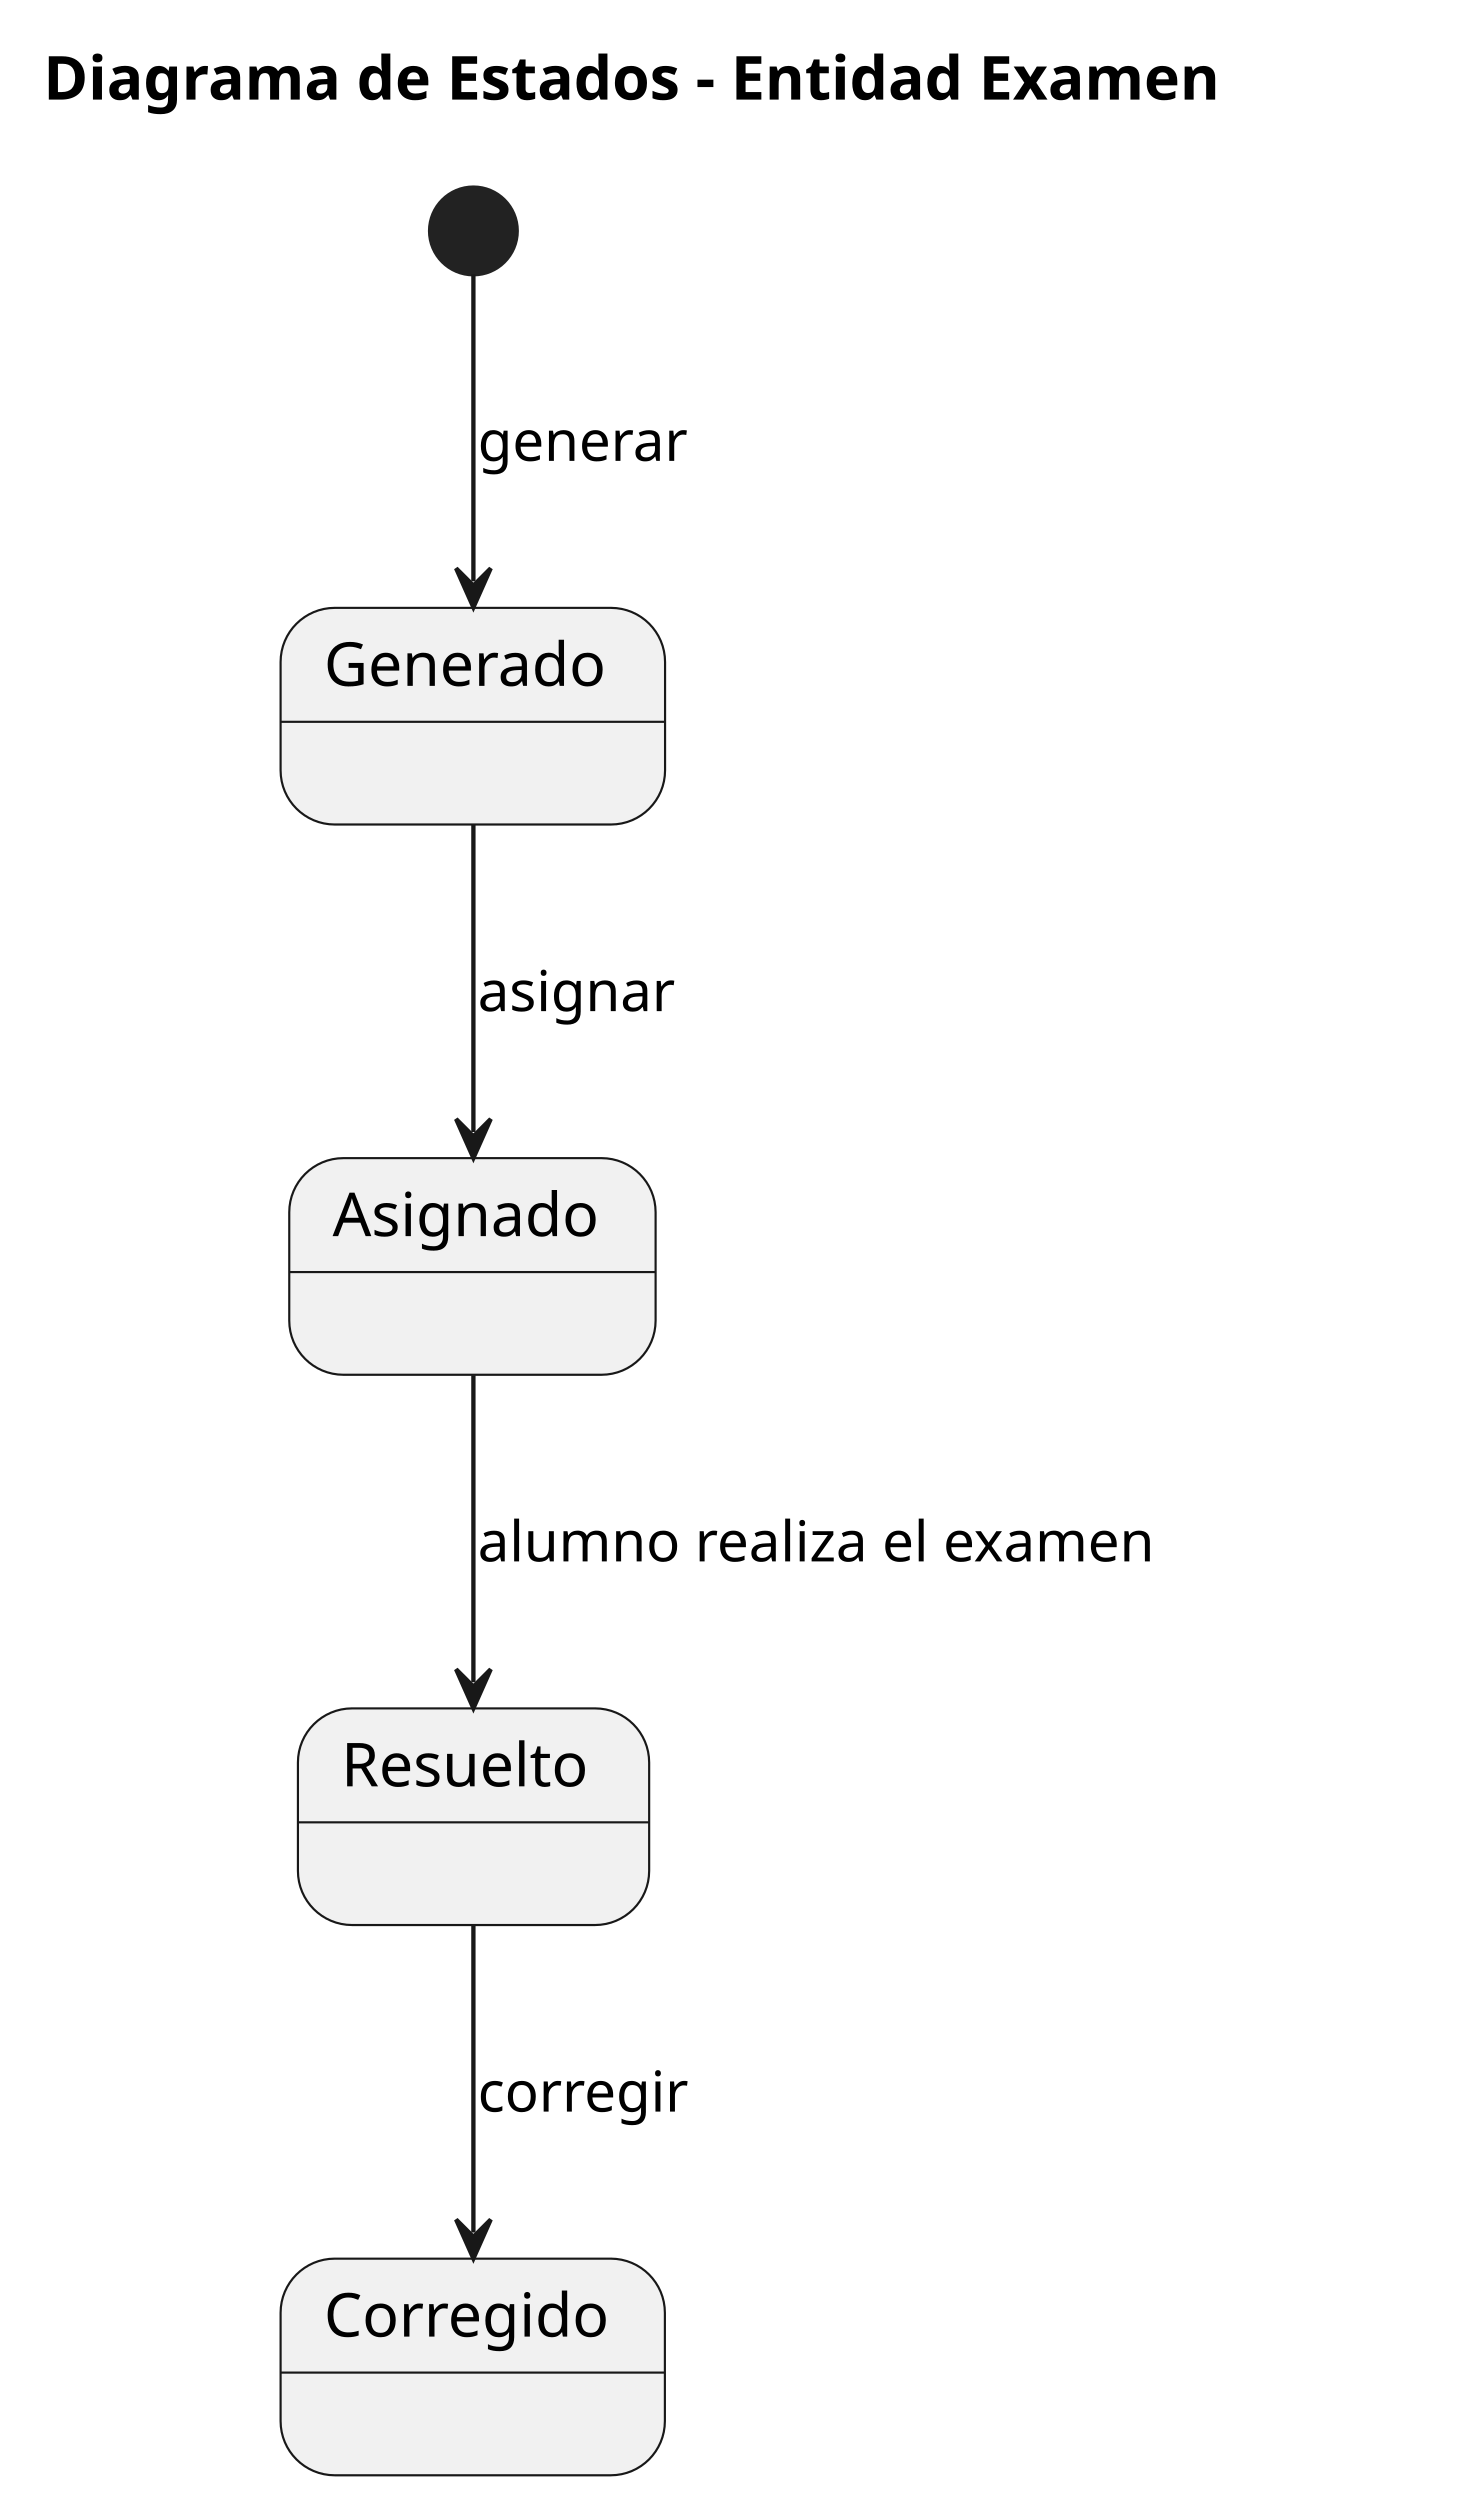
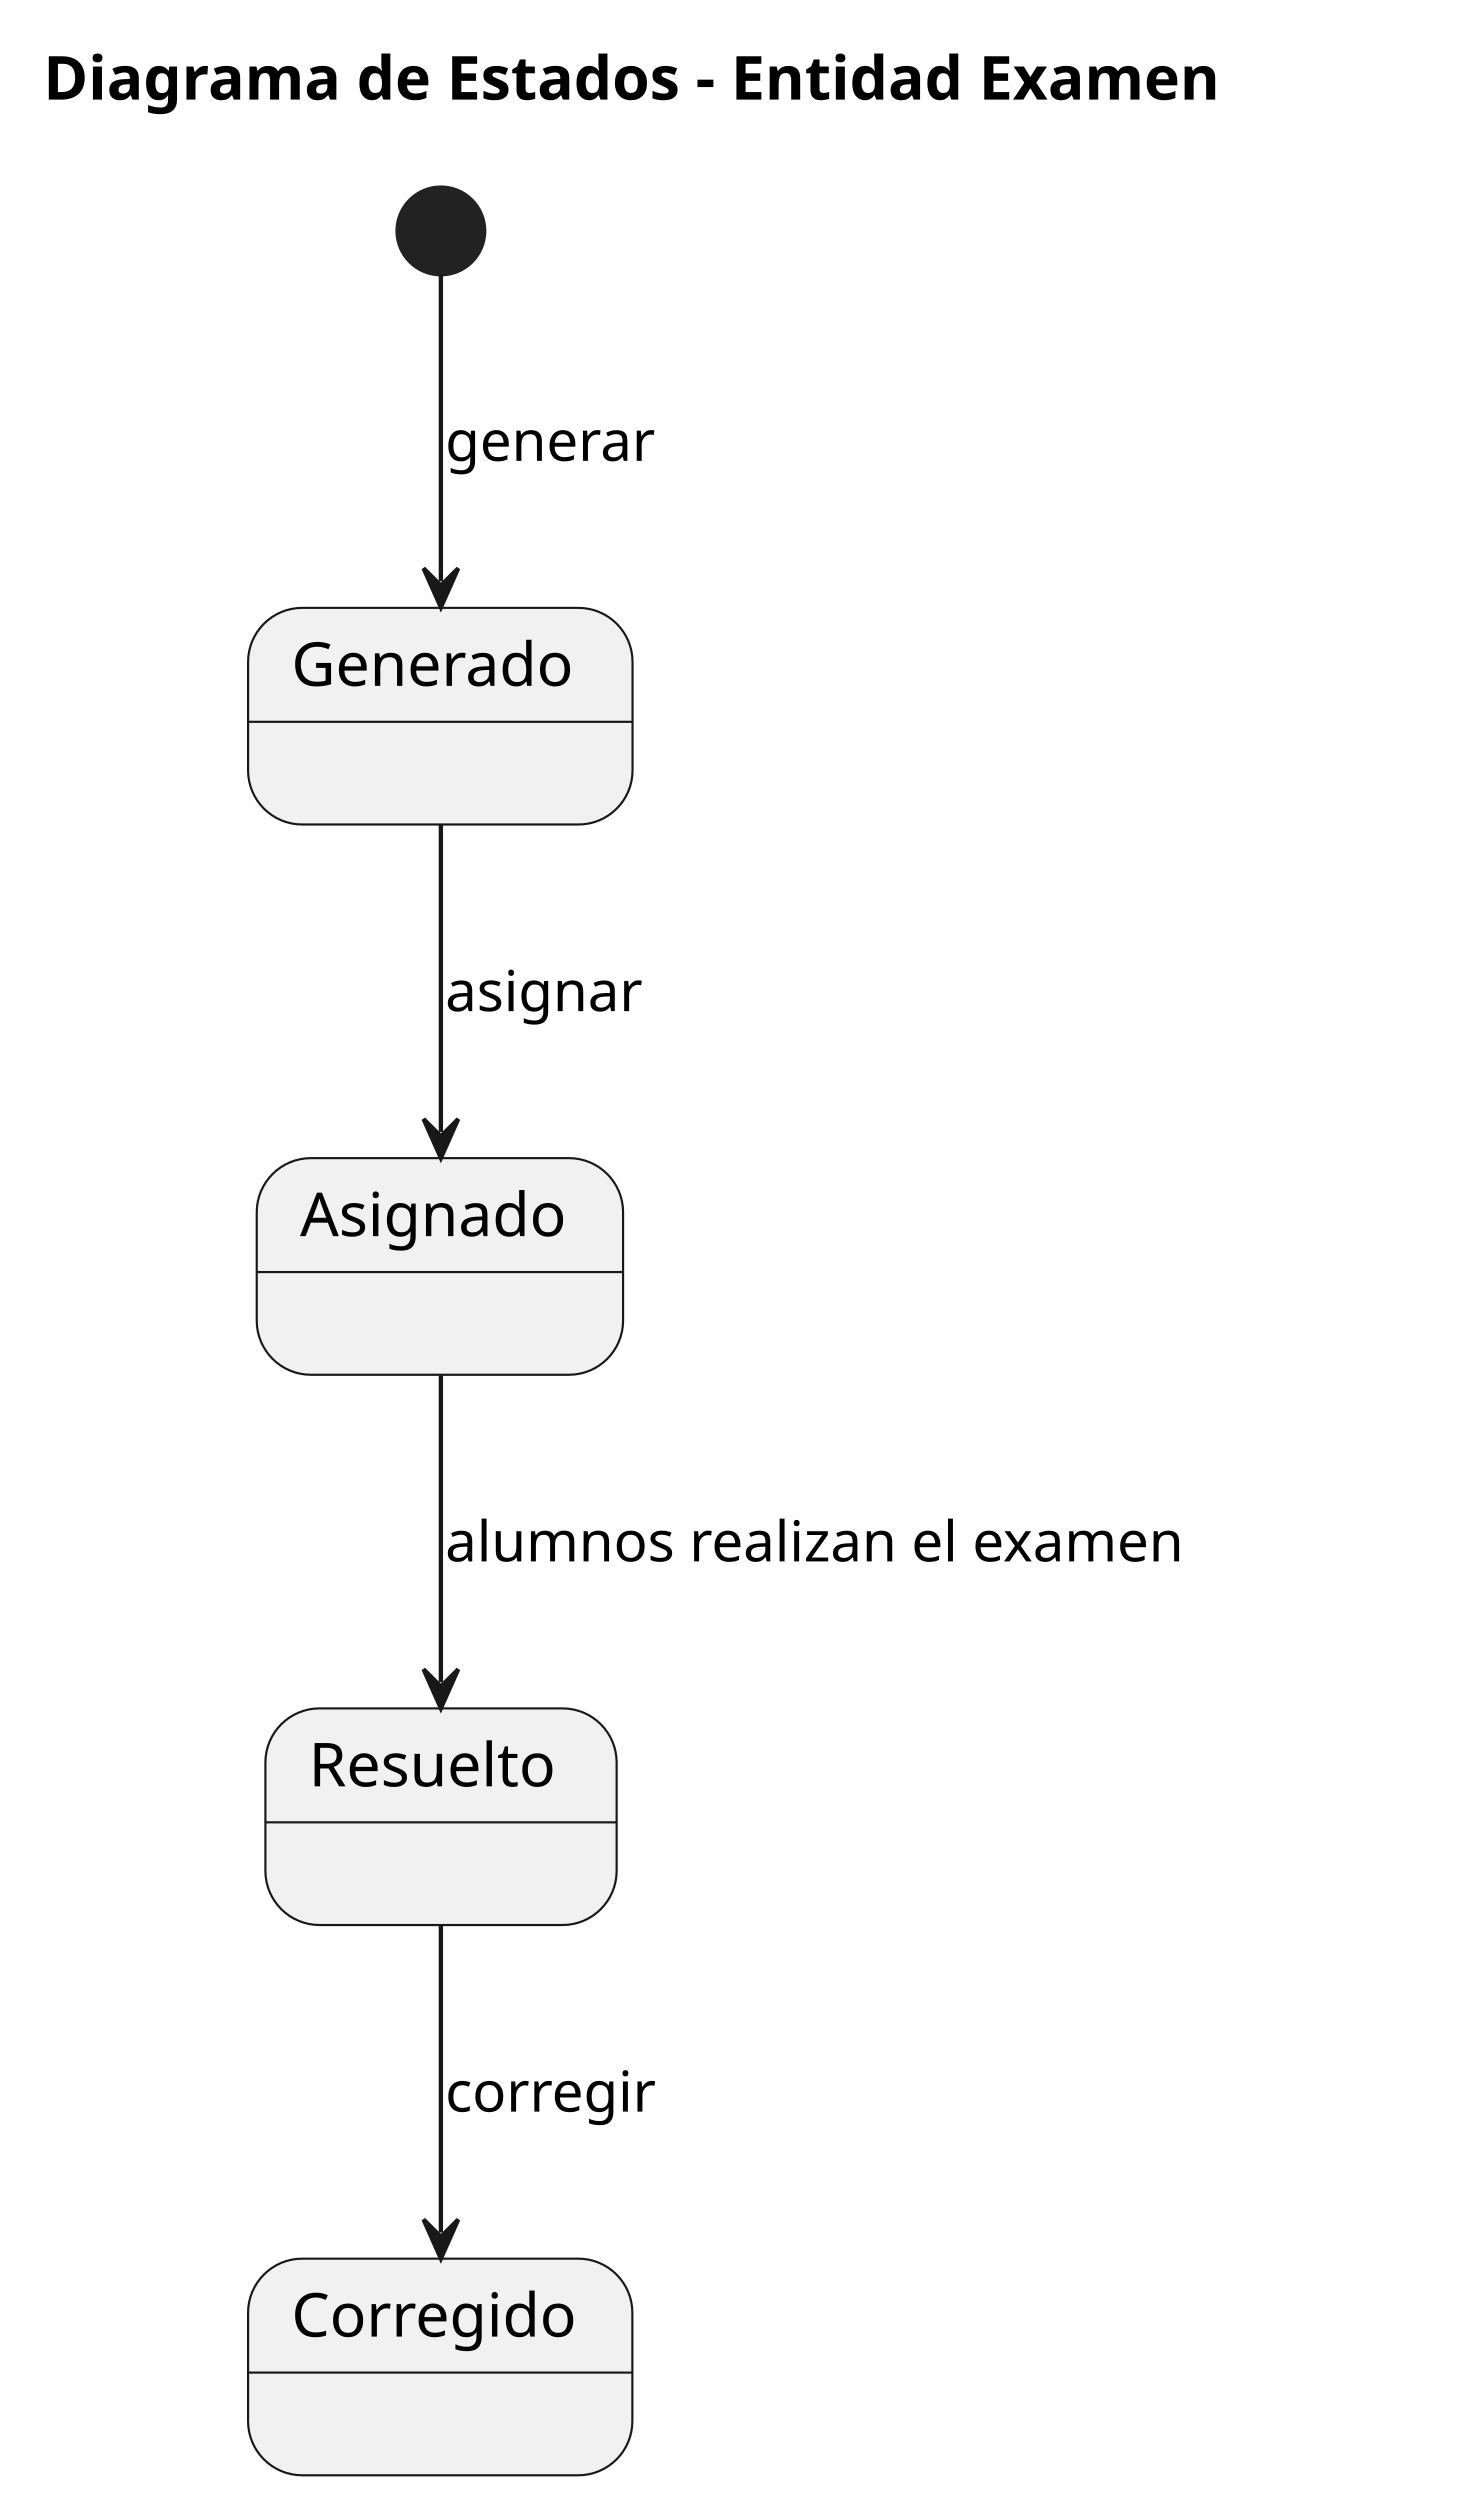
<svg xmlns="http://www.w3.org/2000/svg" contentStyleType="text/css" data-diagram-type="STATE" height="577px" preserveAspectRatio="none" style="width:338px;height:577px;background:#FFFFFF;" version="1.1" viewBox="0 0 338 577" width="338px" zoomAndPan="magnify">
  <defs />
  <g>
    <g class="title" data-source-line="1">
      <text fill="#000000" font-family="sans-serif" font-size="14" font-weight="bold" lengthAdjust="spacing" textLength="310.584" x="10" y="22.995">Diagrama de Estados - Entidad Examen</text>
    </g>
-     <ellipse cx="109.261" cy="53.297" fill="#222222" rx="10" ry="10" style="stroke:#222222;stroke-width:1;" />
+     <ellipse cx="101.755" cy="53.297" fill="#222222" rx="10" ry="10" style="stroke:#222222;stroke-width:1;" />
    <g id="Generado">
-       <rect fill="#F1F1F1" height="50" rx="12.5" ry="12.5" style="stroke:#181818;stroke-width:0.5;" width="88.735" x="64.761" y="140.297" />
-       <line style="stroke:#181818;stroke-width:0.5;" x1="64.761" x2="153.496" y1="166.594" y2="166.594" />
-       <text fill="#000000" font-family="sans-serif" font-size="14" lengthAdjust="spacing" textLength="68.735" x="74.761" y="158.292">Generado</text>
+       <rect fill="#F1F1F1" height="50" rx="12.5" ry="12.5" style="stroke:#181818;stroke-width:0.5;" width="88.735" x="57.255" y="140.297" />
+       <line style="stroke:#181818;stroke-width:0.5;" x1="57.255" x2="145.99" y1="166.594" y2="166.594" />
+       <text fill="#000000" font-family="sans-serif" font-size="14" lengthAdjust="spacing" textLength="68.735" x="67.255" y="158.292">Generado</text>
    </g>
    <g id="Asignado">
-       <rect fill="#F1F1F1" height="50" rx="12.5" ry="12.5" style="stroke:#181818;stroke-width:0.5;" width="84.552" x="66.761" y="267.297" />
-       <line style="stroke:#181818;stroke-width:0.5;" x1="66.761" x2="151.313" y1="293.594" y2="293.594" />
-       <text fill="#000000" font-family="sans-serif" font-size="14" lengthAdjust="spacing" textLength="64.552" x="76.761" y="285.292">Asignado</text>
+       <rect fill="#F1F1F1" height="50" rx="12.5" ry="12.5" style="stroke:#181818;stroke-width:0.5;" width="84.552" x="59.255" y="267.297" />
+       <line style="stroke:#181818;stroke-width:0.5;" x1="59.255" x2="143.807" y1="293.594" y2="293.594" />
+       <text fill="#000000" font-family="sans-serif" font-size="14" lengthAdjust="spacing" textLength="64.552" x="69.255" y="285.292">Asignado</text>
    </g>
    <g id="Resuelto">
-       <rect fill="#F1F1F1" height="50" rx="12.5" ry="12.5" style="stroke:#181818;stroke-width:0.5;" width="81.065" x="68.761" y="394.297" />
-       <line style="stroke:#181818;stroke-width:0.5;" x1="68.761" x2="149.826" y1="420.594" y2="420.594" />
-       <text fill="#000000" font-family="sans-serif" font-size="14" lengthAdjust="spacing" textLength="61.065" x="78.761" y="412.292">Resuelto</text>
+       <rect fill="#F1F1F1" height="50" rx="12.5" ry="12.5" style="stroke:#181818;stroke-width:0.5;" width="81.065" x="61.255" y="394.297" />
+       <line style="stroke:#181818;stroke-width:0.5;" x1="61.255" x2="142.32" y1="420.594" y2="420.594" />
+       <text fill="#000000" font-family="sans-serif" font-size="14" lengthAdjust="spacing" textLength="61.065" x="71.255" y="412.292">Resuelto</text>
    </g>
    <g id="Corregido">
-       <rect fill="#F1F1F1" height="50" rx="12.5" ry="12.5" style="stroke:#181818;stroke-width:0.5;" width="88.694" x="64.761" y="521.297" />
-       <line style="stroke:#181818;stroke-width:0.5;" x1="64.761" x2="153.455" y1="547.594" y2="547.594" />
-       <text fill="#000000" font-family="sans-serif" font-size="14" lengthAdjust="spacing" textLength="68.694" x="74.761" y="539.292">Corregido</text>
+       <rect fill="#F1F1F1" height="50" rx="12.5" ry="12.5" style="stroke:#181818;stroke-width:0.5;" width="88.694" x="57.255" y="521.297" />
+       <line style="stroke:#181818;stroke-width:0.5;" x1="57.255" x2="145.949" y1="547.594" y2="547.594" />
+       <text fill="#000000" font-family="sans-serif" font-size="14" lengthAdjust="spacing" textLength="68.694" x="67.255" y="539.292">Corregido</text>
    </g>
    <g class="link" data-entity-1=".start." data-entity-2="Generado" data-source-line="3" data-uid="lnk4" id="link_.start._Generado">
-       <path d="M109.261,63.297 C109.261,79.927 109.261,109.957 109.261,134.167" fill="none" id="*start*-to-Generado" style="stroke:#181818;stroke-width:1;" />
-       <polygon fill="#181818" points="109.261,140.167,113.261,131.167,109.261,135.167,105.261,131.167,109.261,140.167" style="stroke:#181818;stroke-width:1;" />
-       <text fill="#000000" font-family="sans-serif" font-size="13" lengthAdjust="spacing" textLength="51.143" x="110.261" y="106.364">generar</text>
+       <path d="M101.755,63.297 C101.755,79.927 101.755,109.957 101.755,134.167" fill="none" id="*start*-to-Generado" style="stroke:#181818;stroke-width:1;" />
+       <polygon fill="#181818" points="101.755,140.167,105.755,131.167,101.755,135.167,97.755,131.167,101.755,140.167" style="stroke:#181818;stroke-width:1;" />
+       <text fill="#000000" font-family="sans-serif" font-size="13" lengthAdjust="spacing" textLength="51.143" x="102.755" y="106.364">generar</text>
    </g>
    <g class="link" data-entity-1="Generado" data-entity-2="Asignado" data-source-line="4" data-uid="lnk6" id="link_Generado_Asignado">
-       <path d="M109.261,190.397 C109.261,212.537 109.261,239.157 109.261,261.267" fill="none" id="Generado-to-Asignado" style="stroke:#181818;stroke-width:1;" />
-       <polygon fill="#181818" points="109.261,267.267,113.261,258.267,109.261,262.267,105.261,258.267,109.261,267.267" style="stroke:#181818;stroke-width:1;" />
-       <text fill="#000000" font-family="sans-serif" font-size="13" lengthAdjust="spacing" textLength="48.153" x="110.261" y="233.364">asignar</text>
+       <path d="M101.755,190.397 C101.755,212.537 101.755,239.157 101.755,261.267" fill="none" id="Generado-to-Asignado" style="stroke:#181818;stroke-width:1;" />
+       <polygon fill="#181818" points="101.755,267.267,105.755,258.267,101.755,262.267,97.755,258.267,101.755,267.267" style="stroke:#181818;stroke-width:1;" />
+       <text fill="#000000" font-family="sans-serif" font-size="13" lengthAdjust="spacing" textLength="48.153" x="102.755" y="233.364">asignar</text>
    </g>
    <g class="link" data-entity-1="Asignado" data-entity-2="Resuelto" data-source-line="5" data-uid="lnk8" id="link_Asignado_Resuelto">
-       <path d="M109.261,317.397 C109.261,339.537 109.261,366.157 109.261,388.267" fill="none" id="Asignado-to-Resuelto" style="stroke:#181818;stroke-width:1;" />
-       <polygon fill="#181818" points="109.261,394.267,113.261,385.267,109.261,389.267,105.261,385.267,109.261,394.267" style="stroke:#181818;stroke-width:1;" />
-       <text fill="#000000" font-family="sans-serif" font-size="13" lengthAdjust="spacing" textLength="168.562" x="110.261" y="360.364">alumno realiza el examen</text>
+       <path d="M101.755,317.397 C101.755,339.537 101.755,366.157 101.755,388.267" fill="none" id="Asignado-to-Resuelto" style="stroke:#181818;stroke-width:1;" />
+       <polygon fill="#181818" points="101.755,394.267,105.755,385.267,101.755,389.267,97.755,385.267,101.755,394.267" style="stroke:#181818;stroke-width:1;" />
+       <text fill="#000000" font-family="sans-serif" font-size="13" lengthAdjust="spacing" textLength="183.574" x="102.755" y="360.364">alumnos realizan el examen</text>
    </g>
    <g class="link" data-entity-1="Resuelto" data-entity-2="Corregido" data-source-line="6" data-uid="lnk10" id="link_Resuelto_Corregido">
-       <path d="M109.261,444.397 C109.261,466.537 109.261,493.157 109.261,515.267" fill="none" id="Resuelto-to-Corregido" style="stroke:#181818;stroke-width:1;" />
-       <polygon fill="#181818" points="109.261,521.267,113.261,512.267,109.261,516.267,105.261,512.267,109.261,521.267" style="stroke:#181818;stroke-width:1;" />
-       <text fill="#000000" font-family="sans-serif" font-size="13" lengthAdjust="spacing" textLength="50.997" x="110.261" y="487.364">corregir</text>
+       <path d="M101.755,444.397 C101.755,466.537 101.755,493.157 101.755,515.267" fill="none" id="Resuelto-to-Corregido" style="stroke:#181818;stroke-width:1;" />
+       <polygon fill="#181818" points="101.755,521.267,105.755,512.267,101.755,516.267,97.755,512.267,101.755,521.267" style="stroke:#181818;stroke-width:1;" />
+       <text fill="#000000" font-family="sans-serif" font-size="13" lengthAdjust="spacing" textLength="50.997" x="102.755" y="487.364">corregir</text>
    </g>
  </g>
</svg>
